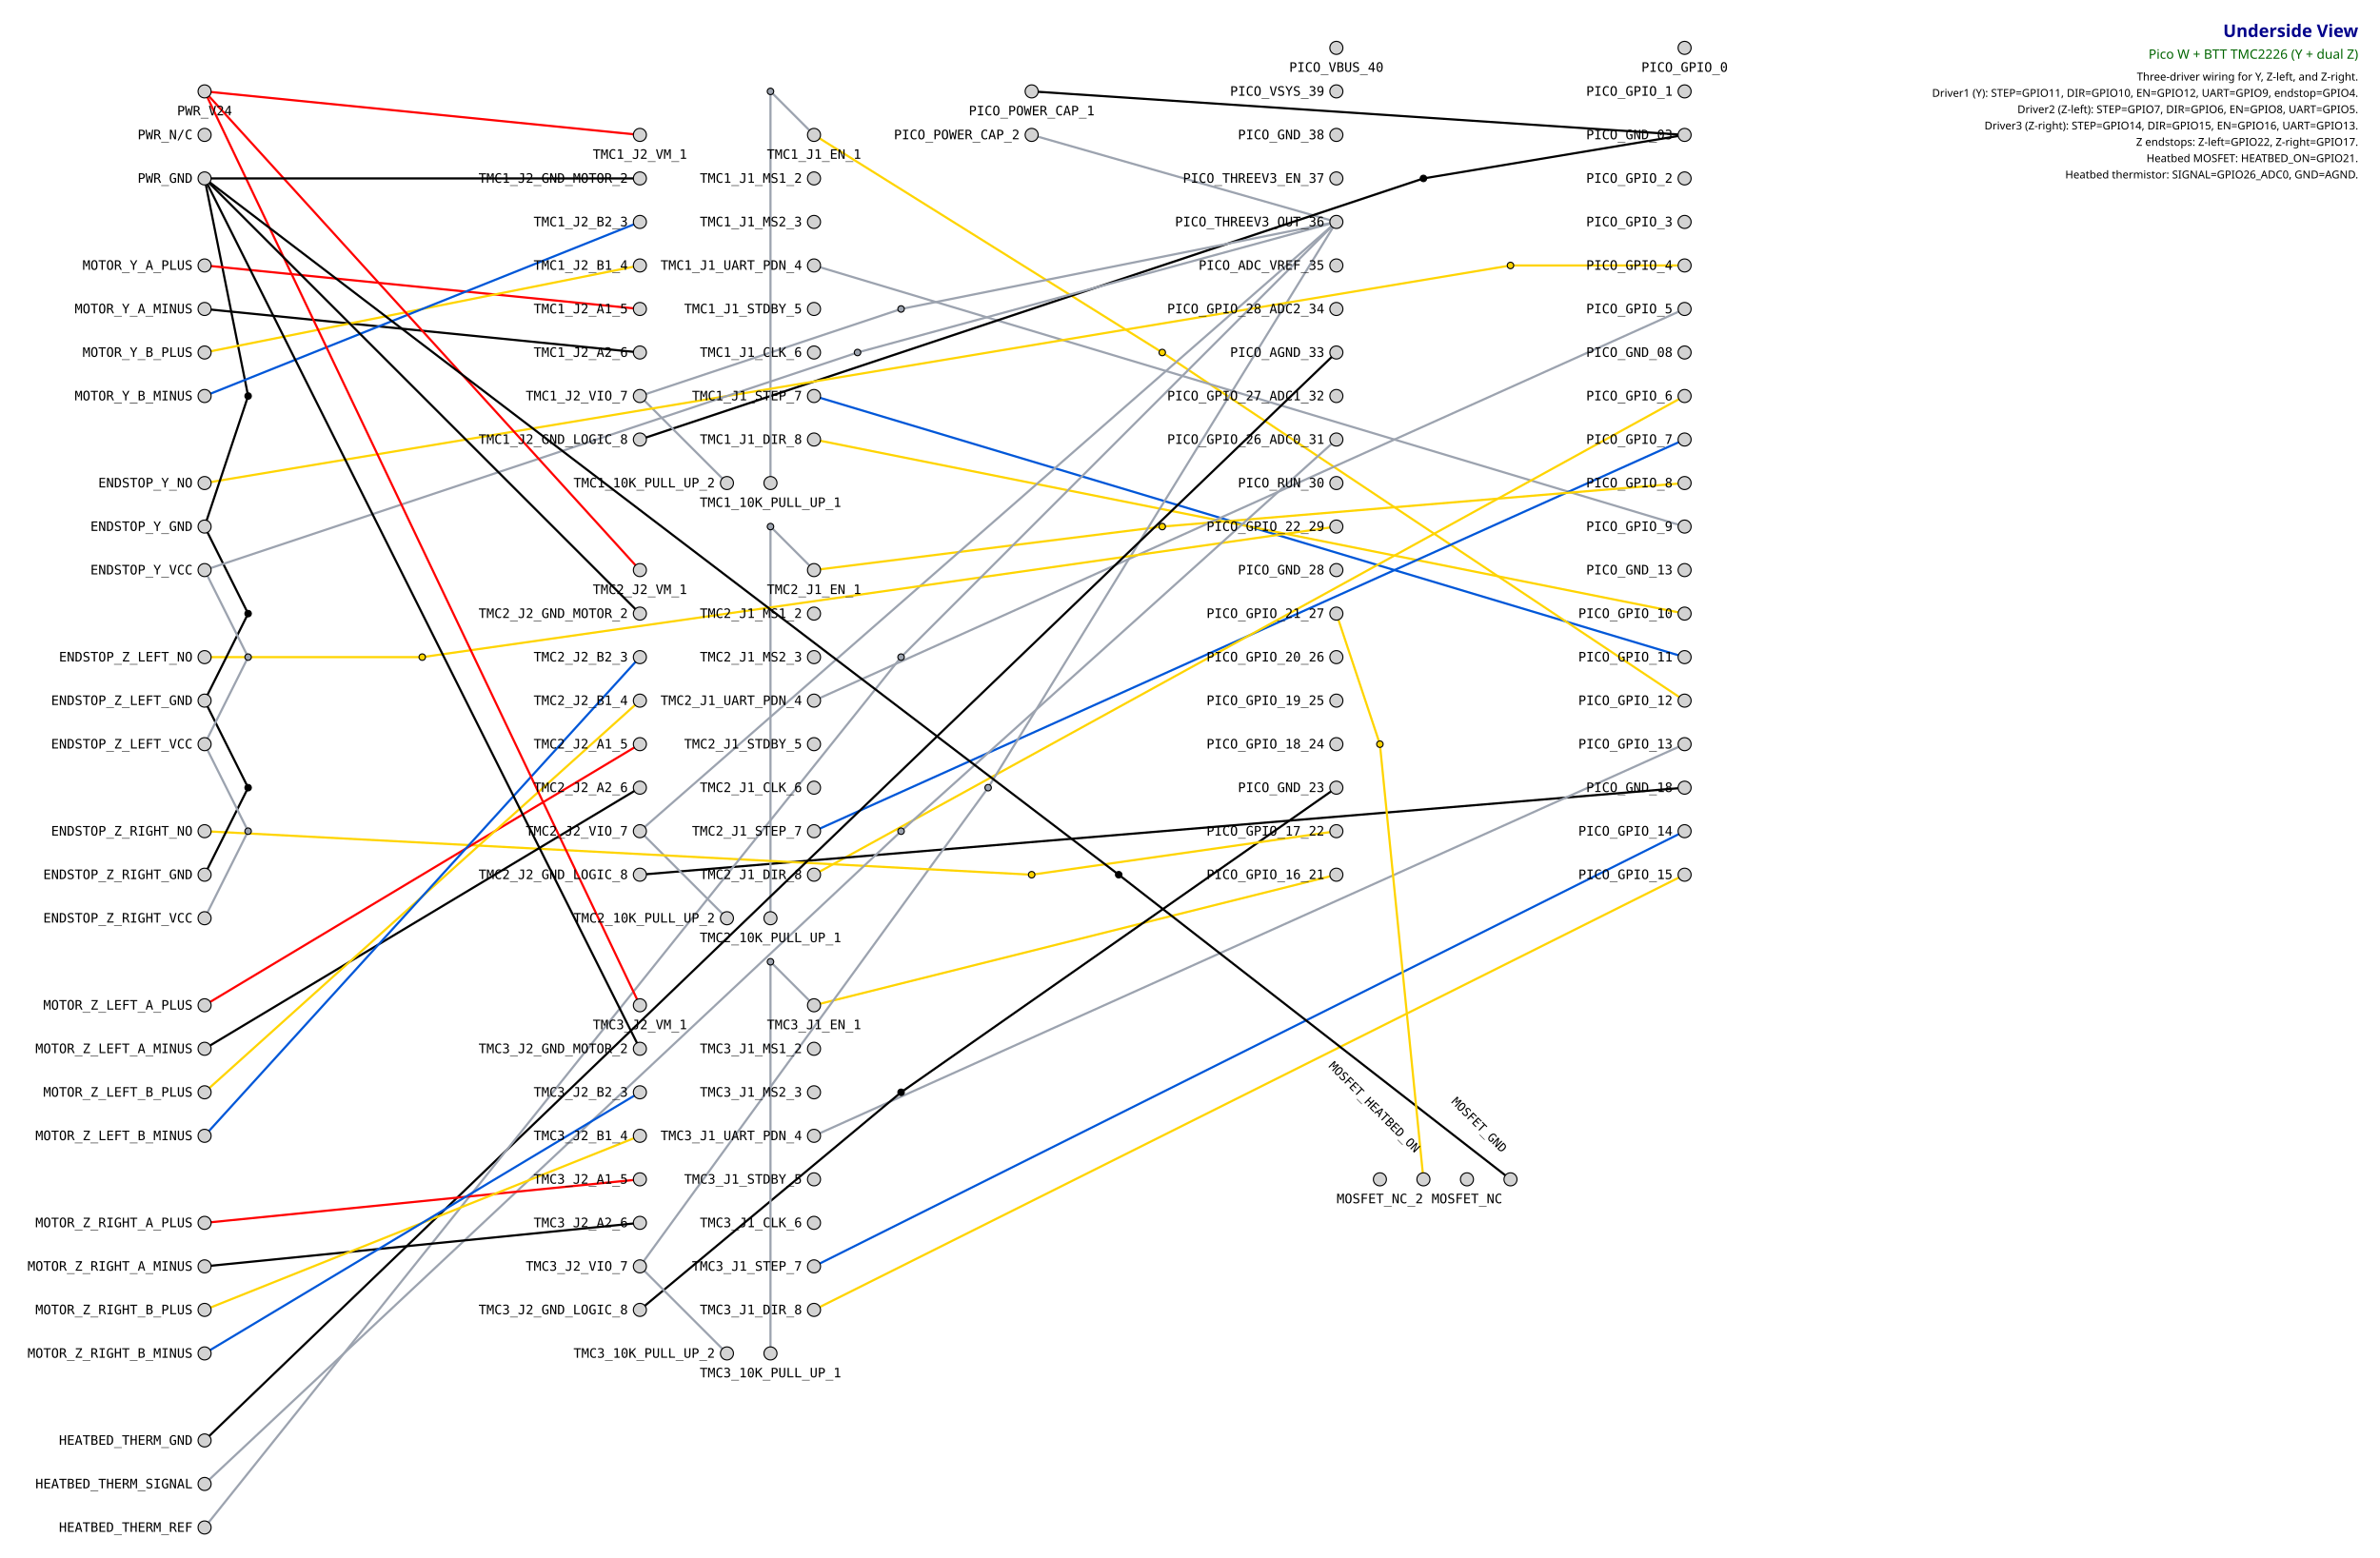
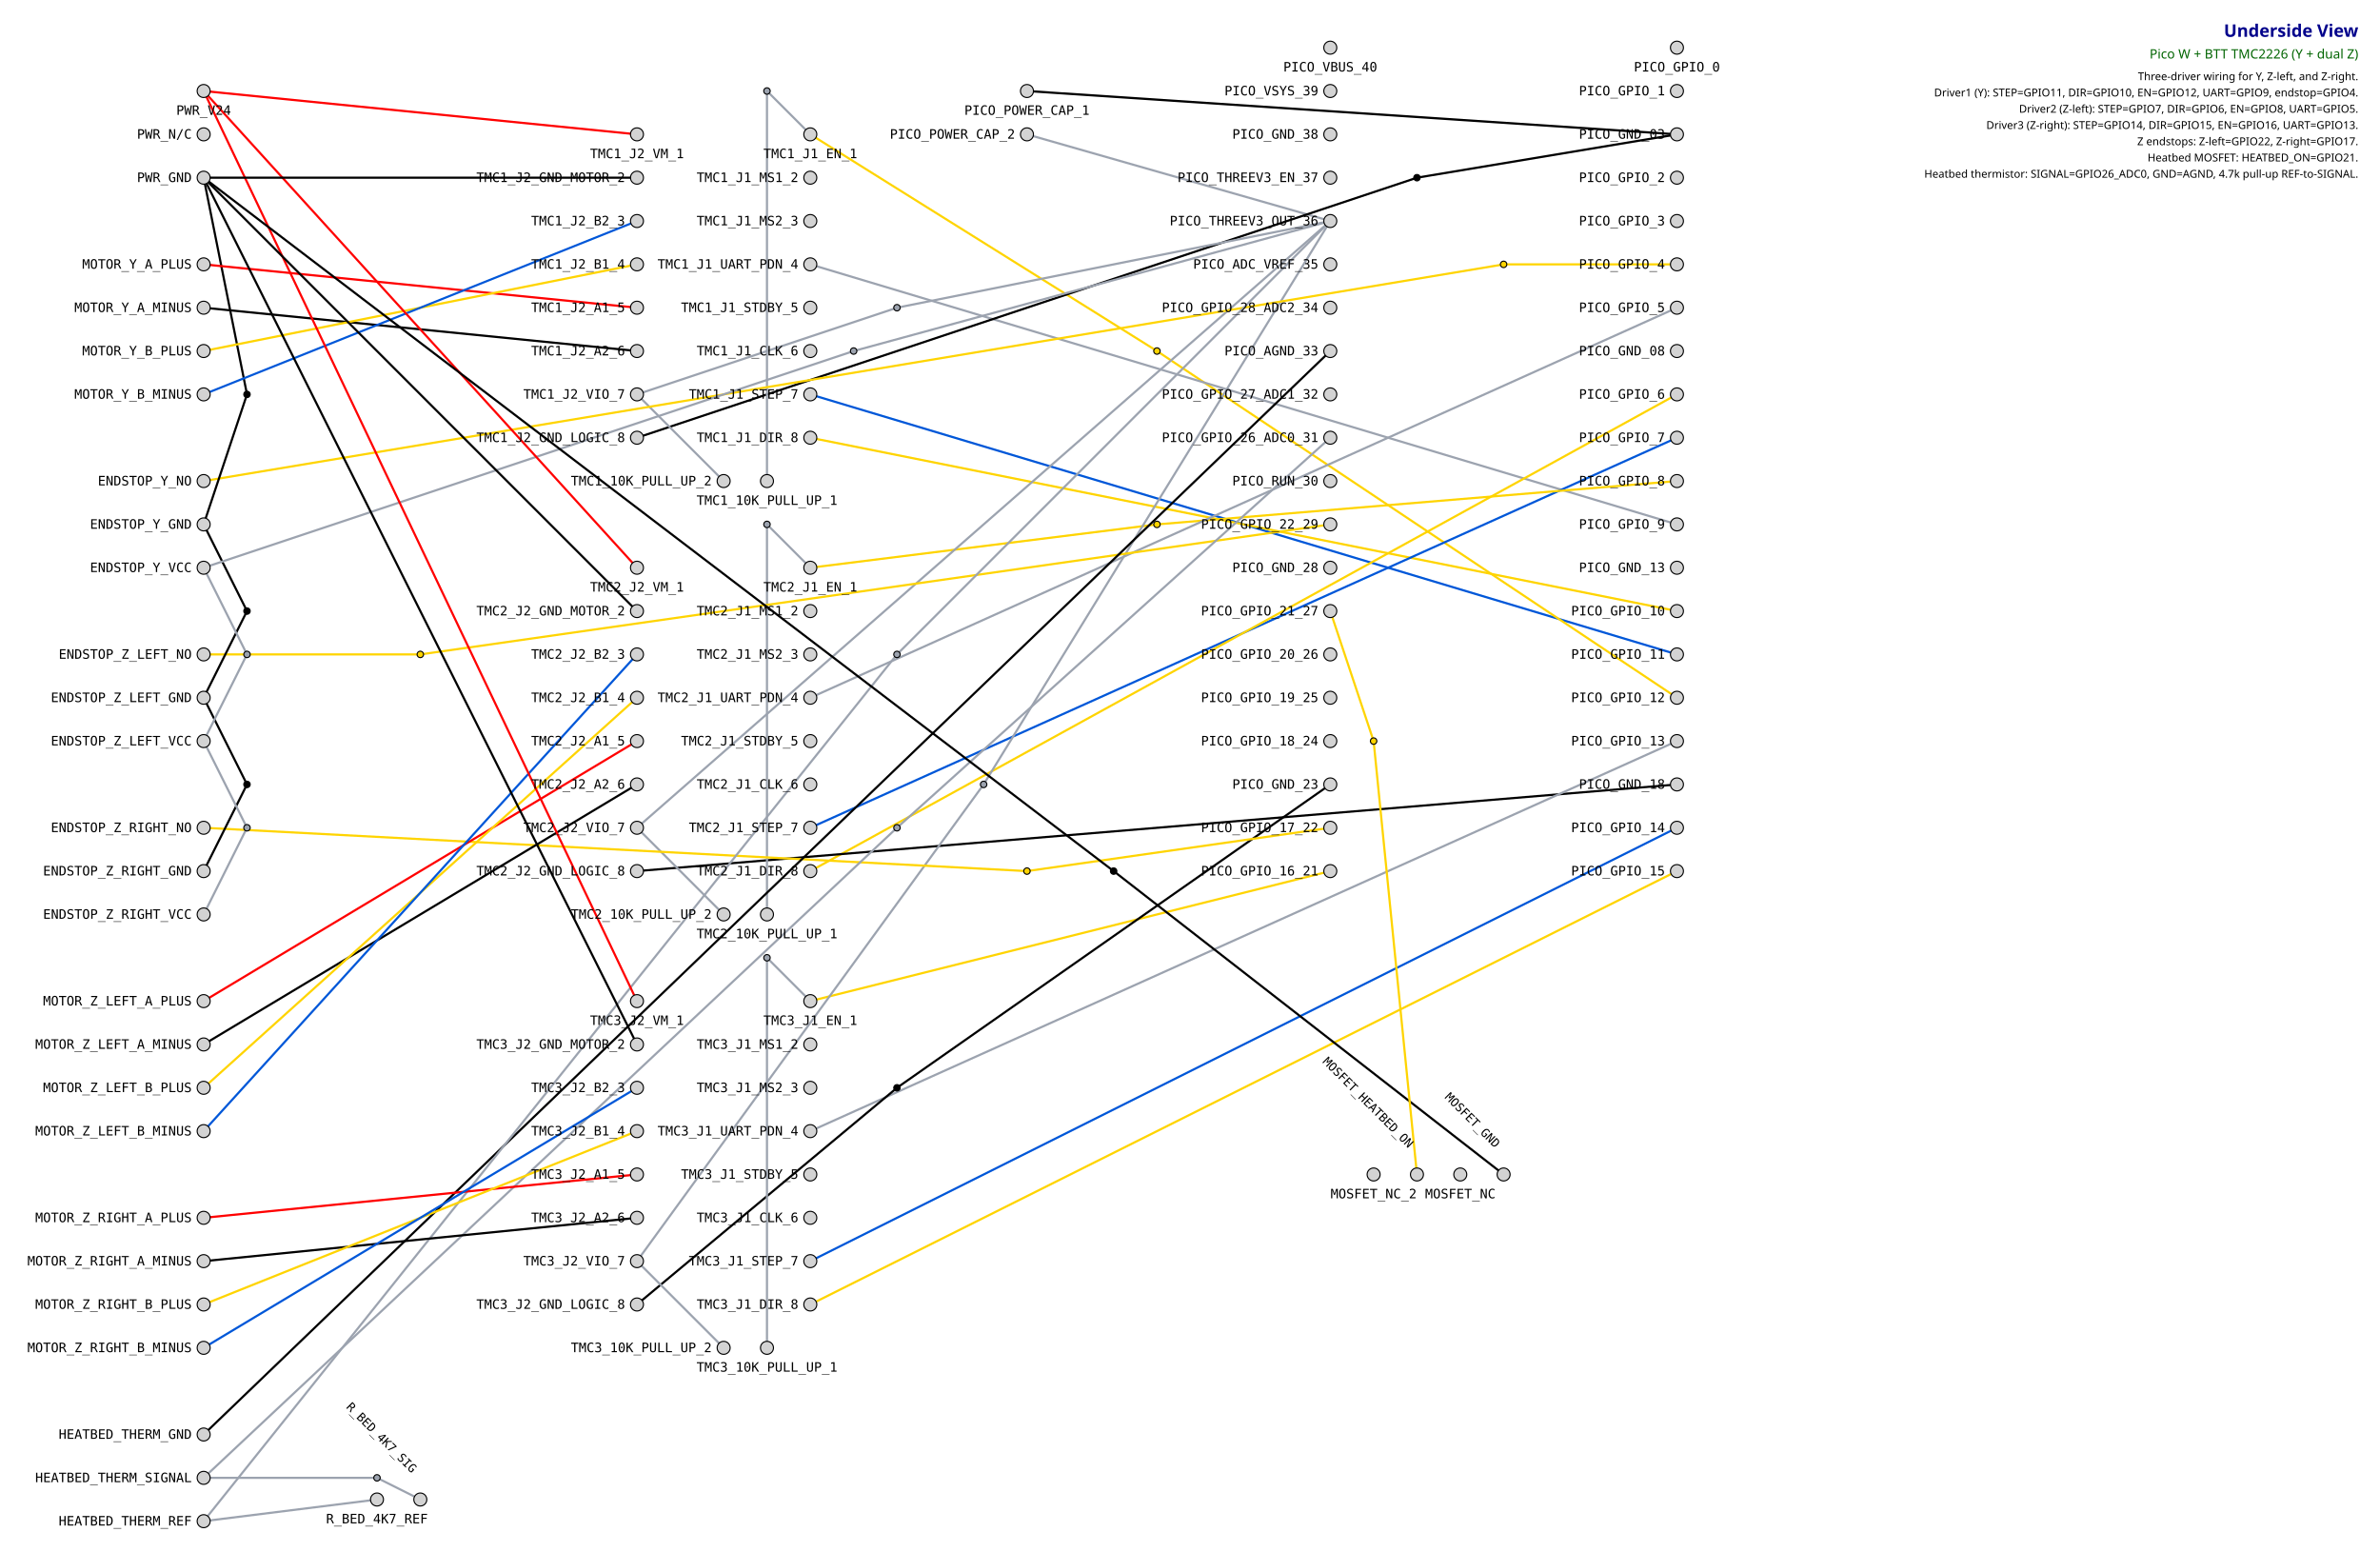
- <svg xmlns="http://www.w3.org/2000/svg" viewBox="-128 -4 2187 1432" width="100%" height="100%">
+ <svg xmlns="http://www.w3.org/2000/svg" viewBox="-128 -4 2197 1432" width="100%" height="100%">
  <line x1="1420" y1="120" x2="820" y2="80" stroke="#000000" stroke-width="2" />
  <line x1="820" y1="120" x2="1100" y2="200" stroke="#9ca3af" stroke-width="2" />
  <line x1="1420" y1="600" x2="620" y2="360" stroke="#0057d8" stroke-width="2" />
  <line x1="1420" y1="560" x2="620" y2="400" stroke="#ffd400" stroke-width="2" />
  <line x1="1420" y1="640" x2="940" y2="320" stroke="#ffd400" stroke-width="2" />
  <line x1="940" y1="320" x2="620" y2="120" stroke="#ffd400" stroke-width="2" />
  <circle cx="940" cy="320" r="3" fill="#ffd400" stroke="black" stroke-width="1" />
  <line x1="1420" y1="480" x2="620" y2="240" stroke="#9ca3af" stroke-width="2" />
  <line x1="1420" y1="120" x2="1180" y2="160" stroke="#000000" stroke-width="2" />
  <line x1="1180" y1="160" x2="460" y2="400" stroke="#000000" stroke-width="2" />
  <circle cx="1180" cy="160" r="3" fill="#000000" stroke="black" stroke-width="1" />
  <line x1="1100" y1="200" x2="700" y2="280" stroke="#9ca3af" stroke-width="2" />
  <line x1="700" y1="280" x2="460" y2="360" stroke="#9ca3af" stroke-width="2" />
  <circle cx="700" cy="280" r="3" fill="#9ca3af" stroke="black" stroke-width="1" />
  <line x1="460" y1="360" x2="540" y2="440" stroke="#9ca3af" stroke-width="2" />
  <line x1="580" y1="440" x2="580" y2="80" stroke="#9ca3af" stroke-width="2" />
  <line x1="580" y1="80" x2="620" y2="120" stroke="#9ca3af" stroke-width="2" />
  <circle cx="580" cy="80" r="3" fill="#9ca3af" stroke="black" stroke-width="1" />
  <line x1="1420" y1="400" x2="620" y2="760" stroke="#0057d8" stroke-width="2" />
  <line x1="1420" y1="360" x2="620" y2="800" stroke="#ffd400" stroke-width="2" />
  <line x1="1420" y1="440" x2="940" y2="480" stroke="#ffd400" stroke-width="2" />
  <line x1="940" y1="480" x2="620" y2="520" stroke="#ffd400" stroke-width="2" />
  <circle cx="940" cy="480" r="3" fill="#ffd400" stroke="black" stroke-width="1" />
  <line x1="1420" y1="280" x2="620" y2="640" stroke="#9ca3af" stroke-width="2" />
  <line x1="1420" y1="720" x2="460" y2="800" stroke="#000000" stroke-width="2" />
  <line x1="1100" y1="200" x2="460" y2="760" stroke="#9ca3af" stroke-width="2" />
  <line x1="460" y1="760" x2="540" y2="840" stroke="#9ca3af" stroke-width="2" />
  <line x1="580" y1="840" x2="580" y2="480" stroke="#9ca3af" stroke-width="2" />
  <line x1="580" y1="480" x2="620" y2="520" stroke="#9ca3af" stroke-width="2" />
  <circle cx="580" cy="480" r="3" fill="#9ca3af" stroke="black" stroke-width="1" />
  <line x1="1420" y1="760" x2="620" y2="1160" stroke="#0057d8" stroke-width="2" />
  <line x1="1420" y1="800" x2="620" y2="1200" stroke="#ffd400" stroke-width="2" />
  <line x1="1100" y1="800" x2="620" y2="920" stroke="#ffd400" stroke-width="2" />
  <line x1="1420" y1="680" x2="620" y2="1040" stroke="#9ca3af" stroke-width="2" />
  <line x1="1100" y1="720" x2="700" y2="1000" stroke="#000000" stroke-width="2" />
  <line x1="700" y1="1000" x2="460" y2="1200" stroke="#000000" stroke-width="2" />
  <circle cx="700" cy="1000" r="3" fill="#000000" stroke="black" stroke-width="1" />
  <line x1="1100" y1="200" x2="780" y2="720" stroke="#9ca3af" stroke-width="2" />
  <line x1="780" y1="720" x2="460" y2="1160" stroke="#9ca3af" stroke-width="2" />
  <circle cx="780" cy="720" r="3" fill="#9ca3af" stroke="black" stroke-width="1" />
  <line x1="460" y1="1160" x2="540" y2="1240" stroke="#9ca3af" stroke-width="2" />
  <line x1="580" y1="1240" x2="580" y2="880" stroke="#9ca3af" stroke-width="2" />
  <line x1="580" y1="880" x2="620" y2="920" stroke="#9ca3af" stroke-width="2" />
  <circle cx="580" cy="880" r="3" fill="#9ca3af" stroke="black" stroke-width="1" />
  <line x1="1420" y1="240" x2="1260" y2="240" stroke="#ffd400" stroke-width="2" />
  <line x1="1260" y1="240" x2="60" y2="440" stroke="#ffd400" stroke-width="2" />
  <circle cx="1260" cy="240" r="3" fill="#ffd400" stroke="black" stroke-width="1" />
  <line x1="1100" y1="480" x2="260" y2="600" stroke="#ffd400" stroke-width="2" />
  <line x1="260" y1="600" x2="60" y2="600" stroke="#ffd400" stroke-width="2" />
  <circle cx="260" cy="600" r="3" fill="#ffd400" stroke="black" stroke-width="1" />
  <line x1="1100" y1="760" x2="820" y2="800" stroke="#ffd400" stroke-width="2" />
  <line x1="820" y1="800" x2="60" y2="760" stroke="#ffd400" stroke-width="2" />
  <circle cx="820" cy="800" r="3" fill="#ffd400" stroke="black" stroke-width="1" />
  <line x1="60" y1="160" x2="100" y2="360" stroke="#000000" stroke-width="2" />
  <line x1="100" y1="360" x2="60" y2="480" stroke="#000000" stroke-width="2" />
  <circle cx="100" cy="360" r="3" fill="#000000" stroke="black" stroke-width="1" />
  <line x1="60" y1="480" x2="100" y2="560" stroke="#000000" stroke-width="2" />
  <line x1="100" y1="560" x2="60" y2="640" stroke="#000000" stroke-width="2" />
  <circle cx="100" cy="560" r="3" fill="#000000" stroke="black" stroke-width="1" />
  <line x1="60" y1="640" x2="100" y2="720" stroke="#000000" stroke-width="2" />
  <line x1="100" y1="720" x2="60" y2="800" stroke="#000000" stroke-width="2" />
  <circle cx="100" cy="720" r="3" fill="#000000" stroke="black" stroke-width="1" />
  <line x1="60" y1="520" x2="660" y2="320" stroke="#9ca3af" stroke-width="2" />
  <line x1="660" y1="320" x2="1100" y2="200" stroke="#9ca3af" stroke-width="2" />
  <circle cx="660" cy="320" r="3" fill="#9ca3af" stroke="black" stroke-width="1" />
  <line x1="60" y1="680" x2="100" y2="600" stroke="#9ca3af" stroke-width="2" />
  <line x1="100" y1="600" x2="60" y2="520" stroke="#9ca3af" stroke-width="2" />
  <circle cx="100" cy="600" r="3" fill="#9ca3af" stroke="black" stroke-width="1" />
  <line x1="60" y1="840" x2="100" y2="760" stroke="#9ca3af" stroke-width="2" />
  <line x1="100" y1="760" x2="60" y2="680" stroke="#9ca3af" stroke-width="2" />
  <circle cx="100" cy="760" r="3" fill="#9ca3af" stroke="black" stroke-width="1" />
  <line x1="1100" y1="320" x2="60" y2="1320" stroke="#000000" stroke-width="2" />
  <line x1="1100" y1="400" x2="700" y2="760" stroke="#9ca3af" stroke-width="2" />
  <line x1="700" y1="760" x2="60" y2="1360" stroke="#9ca3af" stroke-width="2" />
  <circle cx="700" cy="760" r="3" fill="#9ca3af" stroke="black" stroke-width="1" />
  <line x1="1100" y1="200" x2="700" y2="600" stroke="#9ca3af" stroke-width="2" />
  <line x1="700" y1="600" x2="60" y2="1400" stroke="#9ca3af" stroke-width="2" />
  <circle cx="700" cy="600" r="3" fill="#9ca3af" stroke="black" stroke-width="1" />
+   <line x1="60" y1="1400" x2="220" y2="1380" stroke="#9ca3af" stroke-width="2" />
+   <line x1="260" y1="1380" x2="220" y2="1360" stroke="#9ca3af" stroke-width="2" />
+   <line x1="220" y1="1360" x2="60" y2="1360" stroke="#9ca3af" stroke-width="2" />
+   <circle cx="220" cy="1360" r="3" fill="#9ca3af" stroke="black" stroke-width="1" />
  <line x1="60" y1="240" x2="460" y2="280" stroke="#ff0000" stroke-width="2" />
  <line x1="60" y1="280" x2="460" y2="320" stroke="#000000" stroke-width="2" />
  <line x1="60" y1="320" x2="460" y2="240" stroke="#ffd400" stroke-width="2" />
  <line x1="60" y1="360" x2="460" y2="200" stroke="#0057d8" stroke-width="2" />
  <line x1="60" y1="920" x2="460" y2="680" stroke="#ff0000" stroke-width="2" />
  <line x1="60" y1="960" x2="460" y2="720" stroke="#000000" stroke-width="2" />
  <line x1="60" y1="1000" x2="460" y2="640" stroke="#ffd400" stroke-width="2" />
  <line x1="60" y1="1040" x2="460" y2="600" stroke="#0057d8" stroke-width="2" />
  <line x1="60" y1="1120" x2="460" y2="1080" stroke="#ff0000" stroke-width="2" />
  <line x1="60" y1="1160" x2="460" y2="1120" stroke="#000000" stroke-width="2" />
  <line x1="60" y1="1200" x2="460" y2="1040" stroke="#ffd400" stroke-width="2" />
  <line x1="60" y1="1240" x2="460" y2="1000" stroke="#0057d8" stroke-width="2" />
  <line x1="60" y1="80" x2="460" y2="120" stroke="#ff0000" stroke-width="2" />
  <line x1="60" y1="80" x2="460" y2="520" stroke="#ff0000" stroke-width="2" />
  <line x1="60" y1="80" x2="460" y2="920" stroke="#ff0000" stroke-width="2" />
  <line x1="60" y1="160" x2="460" y2="160" stroke="#000000" stroke-width="2" />
  <line x1="60" y1="160" x2="460" y2="560" stroke="#000000" stroke-width="2" />
  <line x1="60" y1="160" x2="460" y2="960" stroke="#000000" stroke-width="2" />
  <line x1="60" y1="160" x2="900" y2="800" stroke="#000000" stroke-width="2" />
  <line x1="900" y1="800" x2="1260" y2="1080" stroke="#000000" stroke-width="2" />
  <circle cx="900" cy="800" r="3" fill="#000000" stroke="black" stroke-width="1" />
  <line x1="1100" y1="560" x2="1140" y2="680" stroke="#ffd400" stroke-width="2" />
  <line x1="1140" y1="680" x2="1180" y2="1080" stroke="#ffd400" stroke-width="2" />
  <circle cx="1140" cy="680" r="3" fill="#ffd400" stroke="black" stroke-width="1" />
  <circle cx="1420" cy="40" r="6" fill="lightgray" stroke="black" />
  <text x="1420" y="62" font-size="12px" font-family="monospace" text-anchor="middle">PICO_GPIO_0</text>
  <circle cx="1420" cy="80" r="6" fill="lightgray" stroke="black" />
  <text x="1409" y="84" font-size="12px" font-family="monospace" text-anchor="end">PICO_GPIO_1</text>
  <circle cx="1420" cy="120" r="6" fill="lightgray" stroke="black" />
  <text x="1409" y="124" font-size="12px" font-family="monospace" text-anchor="end">PICO_GND_03</text>
  <circle cx="1420" cy="160" r="6" fill="lightgray" stroke="black" />
  <text x="1409" y="164" font-size="12px" font-family="monospace" text-anchor="end">PICO_GPIO_2</text>
  <circle cx="1420" cy="200" r="6" fill="lightgray" stroke="black" />
  <text x="1409" y="204" font-size="12px" font-family="monospace" text-anchor="end">PICO_GPIO_3</text>
  <circle cx="1420" cy="240" r="6" fill="lightgray" stroke="black" />
  <text x="1409" y="244" font-size="12px" font-family="monospace" text-anchor="end">PICO_GPIO_4</text>
  <circle cx="1420" cy="280" r="6" fill="lightgray" stroke="black" />
  <text x="1409" y="284" font-size="12px" font-family="monospace" text-anchor="end">PICO_GPIO_5</text>
  <circle cx="1420" cy="320" r="6" fill="lightgray" stroke="black" />
  <text x="1409" y="324" font-size="12px" font-family="monospace" text-anchor="end">PICO_GND_08</text>
  <circle cx="1420" cy="360" r="6" fill="lightgray" stroke="black" />
  <text x="1409" y="364" font-size="12px" font-family="monospace" text-anchor="end">PICO_GPIO_6</text>
  <circle cx="1420" cy="400" r="6" fill="lightgray" stroke="black" />
  <text x="1409" y="404" font-size="12px" font-family="monospace" text-anchor="end">PICO_GPIO_7</text>
  <circle cx="1420" cy="440" r="6" fill="lightgray" stroke="black" />
  <text x="1409" y="444" font-size="12px" font-family="monospace" text-anchor="end">PICO_GPIO_8</text>
  <circle cx="1420" cy="480" r="6" fill="lightgray" stroke="black" />
  <text x="1409" y="484" font-size="12px" font-family="monospace" text-anchor="end">PICO_GPIO_9</text>
  <circle cx="1420" cy="520" r="6" fill="lightgray" stroke="black" />
  <text x="1409" y="524" font-size="12px" font-family="monospace" text-anchor="end">PICO_GND_13</text>
  <circle cx="1420" cy="560" r="6" fill="lightgray" stroke="black" />
  <text x="1409" y="564" font-size="12px" font-family="monospace" text-anchor="end">PICO_GPIO_10</text>
  <circle cx="1420" cy="600" r="6" fill="lightgray" stroke="black" />
  <text x="1409" y="604" font-size="12px" font-family="monospace" text-anchor="end">PICO_GPIO_11</text>
  <circle cx="1420" cy="640" r="6" fill="lightgray" stroke="black" />
  <text x="1409" y="644" font-size="12px" font-family="monospace" text-anchor="end">PICO_GPIO_12</text>
  <circle cx="1420" cy="680" r="6" fill="lightgray" stroke="black" />
  <text x="1409" y="684" font-size="12px" font-family="monospace" text-anchor="end">PICO_GPIO_13</text>
  <circle cx="1420" cy="720" r="6" fill="lightgray" stroke="black" />
  <text x="1409" y="724" font-size="12px" font-family="monospace" text-anchor="end">PICO_GND_18</text>
  <circle cx="1420" cy="760" r="6" fill="lightgray" stroke="black" />
  <text x="1409" y="764" font-size="12px" font-family="monospace" text-anchor="end">PICO_GPIO_14</text>
  <circle cx="1420" cy="800" r="6" fill="lightgray" stroke="black" />
  <text x="1409" y="804" font-size="12px" font-family="monospace" text-anchor="end">PICO_GPIO_15</text>
  <circle cx="1100" cy="40" r="6" fill="lightgray" stroke="black" />
  <text x="1100" y="62" font-size="12px" font-family="monospace" text-anchor="middle">PICO_VBUS_40</text>
  <circle cx="1100" cy="80" r="6" fill="lightgray" stroke="black" />
  <text x="1089" y="84" font-size="12px" font-family="monospace" text-anchor="end">PICO_VSYS_39</text>
  <circle cx="1100" cy="120" r="6" fill="lightgray" stroke="black" />
  <text x="1089" y="124" font-size="12px" font-family="monospace" text-anchor="end">PICO_GND_38</text>
  <circle cx="1100" cy="160" r="6" fill="lightgray" stroke="black" />
  <text x="1089" y="164" font-size="12px" font-family="monospace" text-anchor="end">PICO_THREEV3_EN_37</text>
  <circle cx="1100" cy="200" r="6" fill="lightgray" stroke="black" />
  <text x="1089" y="204" font-size="12px" font-family="monospace" text-anchor="end">PICO_THREEV3_OUT_36</text>
  <circle cx="1100" cy="240" r="6" fill="lightgray" stroke="black" />
  <text x="1089" y="244" font-size="12px" font-family="monospace" text-anchor="end">PICO_ADC_VREF_35</text>
  <circle cx="1100" cy="280" r="6" fill="lightgray" stroke="black" />
  <text x="1089" y="284" font-size="12px" font-family="monospace" text-anchor="end">PICO_GPIO_28_ADC2_34</text>
  <circle cx="1100" cy="320" r="6" fill="lightgray" stroke="black" />
  <text x="1089" y="324" font-size="12px" font-family="monospace" text-anchor="end">PICO_AGND_33</text>
  <circle cx="1100" cy="360" r="6" fill="lightgray" stroke="black" />
  <text x="1089" y="364" font-size="12px" font-family="monospace" text-anchor="end">PICO_GPIO_27_ADC1_32</text>
  <circle cx="1100" cy="400" r="6" fill="lightgray" stroke="black" />
  <text x="1089" y="404" font-size="12px" font-family="monospace" text-anchor="end">PICO_GPIO_26_ADC0_31</text>
  <circle cx="1100" cy="440" r="6" fill="lightgray" stroke="black" />
  <text x="1089" y="444" font-size="12px" font-family="monospace" text-anchor="end">PICO_RUN_30</text>
  <circle cx="1100" cy="480" r="6" fill="lightgray" stroke="black" />
  <text x="1089" y="484" font-size="12px" font-family="monospace" text-anchor="end">PICO_GPIO_22_29</text>
  <circle cx="1100" cy="520" r="6" fill="lightgray" stroke="black" />
  <text x="1089" y="524" font-size="12px" font-family="monospace" text-anchor="end">PICO_GND_28</text>
  <circle cx="1100" cy="560" r="6" fill="lightgray" stroke="black" />
  <text x="1089" y="564" font-size="12px" font-family="monospace" text-anchor="end">PICO_GPIO_21_27</text>
  <circle cx="1100" cy="600" r="6" fill="lightgray" stroke="black" />
  <text x="1089" y="604" font-size="12px" font-family="monospace" text-anchor="end">PICO_GPIO_20_26</text>
  <circle cx="1100" cy="640" r="6" fill="lightgray" stroke="black" />
  <text x="1089" y="644" font-size="12px" font-family="monospace" text-anchor="end">PICO_GPIO_19_25</text>
  <circle cx="1100" cy="680" r="6" fill="lightgray" stroke="black" />
  <text x="1089" y="684" font-size="12px" font-family="monospace" text-anchor="end">PICO_GPIO_18_24</text>
  <circle cx="1100" cy="720" r="6" fill="lightgray" stroke="black" />
  <text x="1089" y="724" font-size="12px" font-family="monospace" text-anchor="end">PICO_GND_23</text>
  <circle cx="1100" cy="760" r="6" fill="lightgray" stroke="black" />
  <text x="1089" y="764" font-size="12px" font-family="monospace" text-anchor="end">PICO_GPIO_17_22</text>
  <circle cx="1100" cy="800" r="6" fill="lightgray" stroke="black" />
  <text x="1089" y="804" font-size="12px" font-family="monospace" text-anchor="end">PICO_GPIO_16_21</text>
  <circle cx="620" cy="120" r="6" fill="lightgray" stroke="black" />
  <text x="620" y="142" font-size="12px" font-family="monospace" text-anchor="middle">TMC1_J1_EN_1</text>
  <circle cx="620" cy="160" r="6" fill="lightgray" stroke="black" />
  <text x="609" y="164" font-size="12px" font-family="monospace" text-anchor="end">TMC1_J1_MS1_2</text>
  <circle cx="620" cy="200" r="6" fill="lightgray" stroke="black" />
  <text x="609" y="204" font-size="12px" font-family="monospace" text-anchor="end">TMC1_J1_MS2_3</text>
  <circle cx="620" cy="240" r="6" fill="lightgray" stroke="black" />
  <text x="609" y="244" font-size="12px" font-family="monospace" text-anchor="end">TMC1_J1_UART_PDN_4</text>
  <circle cx="620" cy="280" r="6" fill="lightgray" stroke="black" />
  <text x="609" y="284" font-size="12px" font-family="monospace" text-anchor="end">TMC1_J1_STDBY_5</text>
  <circle cx="620" cy="320" r="6" fill="lightgray" stroke="black" />
  <text x="609" y="324" font-size="12px" font-family="monospace" text-anchor="end">TMC1_J1_CLK_6</text>
  <circle cx="620" cy="360" r="6" fill="lightgray" stroke="black" />
  <text x="609" y="364" font-size="12px" font-family="monospace" text-anchor="end">TMC1_J1_STEP_7</text>
  <circle cx="620" cy="400" r="6" fill="lightgray" stroke="black" />
  <text x="609" y="404" font-size="12px" font-family="monospace" text-anchor="end">TMC1_J1_DIR_8</text>
  <circle cx="460" cy="120" r="6" fill="lightgray" stroke="black" />
  <text x="460" y="142" font-size="12px" font-family="monospace" text-anchor="middle">TMC1_J2_VM_1</text>
  <circle cx="460" cy="160" r="6" fill="lightgray" stroke="black" />
  <text x="449" y="164" font-size="12px" font-family="monospace" text-anchor="end">TMC1_J2_GND_MOTOR_2</text>
  <circle cx="460" cy="200" r="6" fill="lightgray" stroke="black" />
  <text x="449" y="204" font-size="12px" font-family="monospace" text-anchor="end">TMC1_J2_B2_3</text>
  <circle cx="460" cy="240" r="6" fill="lightgray" stroke="black" />
  <text x="449" y="244" font-size="12px" font-family="monospace" text-anchor="end">TMC1_J2_B1_4</text>
  <circle cx="460" cy="280" r="6" fill="lightgray" stroke="black" />
  <text x="449" y="284" font-size="12px" font-family="monospace" text-anchor="end">TMC1_J2_A1_5</text>
  <circle cx="460" cy="320" r="6" fill="lightgray" stroke="black" />
  <text x="449" y="324" font-size="12px" font-family="monospace" text-anchor="end">TMC1_J2_A2_6</text>
  <circle cx="460" cy="360" r="6" fill="lightgray" stroke="black" />
  <text x="449" y="364" font-size="12px" font-family="monospace" text-anchor="end">TMC1_J2_VIO_7</text>
  <circle cx="460" cy="400" r="6" fill="lightgray" stroke="black" />
  <text x="449" y="404" font-size="12px" font-family="monospace" text-anchor="end">TMC1_J2_GND_LOGIC_8</text>
  <circle cx="620" cy="520" r="6" fill="lightgray" stroke="black" />
  <text x="620" y="542" font-size="12px" font-family="monospace" text-anchor="middle">TMC2_J1_EN_1</text>
  <circle cx="620" cy="560" r="6" fill="lightgray" stroke="black" />
  <text x="609" y="564" font-size="12px" font-family="monospace" text-anchor="end">TMC2_J1_MS1_2</text>
  <circle cx="620" cy="600" r="6" fill="lightgray" stroke="black" />
  <text x="609" y="604" font-size="12px" font-family="monospace" text-anchor="end">TMC2_J1_MS2_3</text>
  <circle cx="620" cy="640" r="6" fill="lightgray" stroke="black" />
  <text x="609" y="644" font-size="12px" font-family="monospace" text-anchor="end">TMC2_J1_UART_PDN_4</text>
  <circle cx="620" cy="680" r="6" fill="lightgray" stroke="black" />
  <text x="609" y="684" font-size="12px" font-family="monospace" text-anchor="end">TMC2_J1_STDBY_5</text>
  <circle cx="620" cy="720" r="6" fill="lightgray" stroke="black" />
  <text x="609" y="724" font-size="12px" font-family="monospace" text-anchor="end">TMC2_J1_CLK_6</text>
  <circle cx="620" cy="760" r="6" fill="lightgray" stroke="black" />
  <text x="609" y="764" font-size="12px" font-family="monospace" text-anchor="end">TMC2_J1_STEP_7</text>
  <circle cx="620" cy="800" r="6" fill="lightgray" stroke="black" />
  <text x="609" y="804" font-size="12px" font-family="monospace" text-anchor="end">TMC2_J1_DIR_8</text>
  <circle cx="460" cy="520" r="6" fill="lightgray" stroke="black" />
  <text x="460" y="542" font-size="12px" font-family="monospace" text-anchor="middle">TMC2_J2_VM_1</text>
  <circle cx="460" cy="560" r="6" fill="lightgray" stroke="black" />
  <text x="449" y="564" font-size="12px" font-family="monospace" text-anchor="end">TMC2_J2_GND_MOTOR_2</text>
  <circle cx="460" cy="600" r="6" fill="lightgray" stroke="black" />
  <text x="449" y="604" font-size="12px" font-family="monospace" text-anchor="end">TMC2_J2_B2_3</text>
  <circle cx="460" cy="640" r="6" fill="lightgray" stroke="black" />
  <text x="449" y="644" font-size="12px" font-family="monospace" text-anchor="end">TMC2_J2_B1_4</text>
  <circle cx="460" cy="680" r="6" fill="lightgray" stroke="black" />
  <text x="449" y="684" font-size="12px" font-family="monospace" text-anchor="end">TMC2_J2_A1_5</text>
  <circle cx="460" cy="720" r="6" fill="lightgray" stroke="black" />
  <text x="449" y="724" font-size="12px" font-family="monospace" text-anchor="end">TMC2_J2_A2_6</text>
  <circle cx="460" cy="760" r="6" fill="lightgray" stroke="black" />
  <text x="449" y="764" font-size="12px" font-family="monospace" text-anchor="end">TMC2_J2_VIO_7</text>
  <circle cx="460" cy="800" r="6" fill="lightgray" stroke="black" />
  <text x="449" y="804" font-size="12px" font-family="monospace" text-anchor="end">TMC2_J2_GND_LOGIC_8</text>
  <circle cx="620" cy="920" r="6" fill="lightgray" stroke="black" />
  <text x="620" y="942" font-size="12px" font-family="monospace" text-anchor="middle">TMC3_J1_EN_1</text>
  <circle cx="620" cy="960" r="6" fill="lightgray" stroke="black" />
  <text x="609" y="964" font-size="12px" font-family="monospace" text-anchor="end">TMC3_J1_MS1_2</text>
  <circle cx="620" cy="1000" r="6" fill="lightgray" stroke="black" />
  <text x="609" y="1004" font-size="12px" font-family="monospace" text-anchor="end">TMC3_J1_MS2_3</text>
  <circle cx="620" cy="1040" r="6" fill="lightgray" stroke="black" />
  <text x="609" y="1044" font-size="12px" font-family="monospace" text-anchor="end">TMC3_J1_UART_PDN_4</text>
  <circle cx="620" cy="1080" r="6" fill="lightgray" stroke="black" />
  <text x="609" y="1084" font-size="12px" font-family="monospace" text-anchor="end">TMC3_J1_STDBY_5</text>
  <circle cx="620" cy="1120" r="6" fill="lightgray" stroke="black" />
  <text x="609" y="1124" font-size="12px" font-family="monospace" text-anchor="end">TMC3_J1_CLK_6</text>
  <circle cx="620" cy="1160" r="6" fill="lightgray" stroke="black" />
  <text x="609" y="1164" font-size="12px" font-family="monospace" text-anchor="end">TMC3_J1_STEP_7</text>
  <circle cx="620" cy="1200" r="6" fill="lightgray" stroke="black" />
  <text x="609" y="1204" font-size="12px" font-family="monospace" text-anchor="end">TMC3_J1_DIR_8</text>
  <circle cx="460" cy="920" r="6" fill="lightgray" stroke="black" />
  <text x="460" y="942" font-size="12px" font-family="monospace" text-anchor="middle">TMC3_J2_VM_1</text>
  <circle cx="460" cy="960" r="6" fill="lightgray" stroke="black" />
  <text x="449" y="964" font-size="12px" font-family="monospace" text-anchor="end">TMC3_J2_GND_MOTOR_2</text>
  <circle cx="460" cy="1000" r="6" fill="lightgray" stroke="black" />
  <text x="449" y="1004" font-size="12px" font-family="monospace" text-anchor="end">TMC3_J2_B2_3</text>
  <circle cx="460" cy="1040" r="6" fill="lightgray" stroke="black" />
  <text x="449" y="1044" font-size="12px" font-family="monospace" text-anchor="end">TMC3_J2_B1_4</text>
  <circle cx="460" cy="1080" r="6" fill="lightgray" stroke="black" />
  <text x="449" y="1084" font-size="12px" font-family="monospace" text-anchor="end">TMC3_J2_A1_5</text>
  <circle cx="460" cy="1120" r="6" fill="lightgray" stroke="black" />
  <text x="449" y="1124" font-size="12px" font-family="monospace" text-anchor="end">TMC3_J2_A2_6</text>
  <circle cx="460" cy="1160" r="6" fill="lightgray" stroke="black" />
  <text x="449" y="1164" font-size="12px" font-family="monospace" text-anchor="end">TMC3_J2_VIO_7</text>
  <circle cx="460" cy="1200" r="6" fill="lightgray" stroke="black" />
  <text x="449" y="1204" font-size="12px" font-family="monospace" text-anchor="end">TMC3_J2_GND_LOGIC_8</text>
  <circle cx="580" cy="440" r="6" fill="lightgray" stroke="black" />
  <text x="580" y="462" font-size="12px" font-family="monospace" text-anchor="middle">TMC1_10K_PULL_UP_1</text>
  <circle cx="540" cy="440" r="6" fill="lightgray" stroke="black" />
  <text x="529" y="444" font-size="12px" font-family="monospace" text-anchor="end">TMC1_10K_PULL_UP_2</text>
  <circle cx="580" cy="840" r="6" fill="lightgray" stroke="black" />
  <text x="580" y="862" font-size="12px" font-family="monospace" text-anchor="middle">TMC2_10K_PULL_UP_1</text>
  <circle cx="540" cy="840" r="6" fill="lightgray" stroke="black" />
  <text x="529" y="844" font-size="12px" font-family="monospace" text-anchor="end">TMC2_10K_PULL_UP_2</text>
  <circle cx="580" cy="1240" r="6" fill="lightgray" stroke="black" />
  <text x="580" y="1262" font-size="12px" font-family="monospace" text-anchor="middle">TMC3_10K_PULL_UP_1</text>
  <circle cx="540" cy="1240" r="6" fill="lightgray" stroke="black" />
  <text x="529" y="1244" font-size="12px" font-family="monospace" text-anchor="end">TMC3_10K_PULL_UP_2</text>
  <circle cx="820" cy="80" r="6" fill="lightgray" stroke="black" />
  <text x="820" y="102" font-size="12px" font-family="monospace" text-anchor="middle">PICO_POWER_CAP_1</text>
  <circle cx="820" cy="120" r="6" fill="lightgray" stroke="black" />
  <text x="809" y="124" font-size="12px" font-family="monospace" text-anchor="end">PICO_POWER_CAP_2</text>
  <circle cx="60" cy="1320" r="6" fill="lightgray" stroke="black" />
  <text x="49" y="1324" font-size="12px" font-family="monospace" text-anchor="end">HEATBED_THERM_GND</text>
  <circle cx="60" cy="1360" r="6" fill="lightgray" stroke="black" />
  <text x="49" y="1364" font-size="12px" font-family="monospace" text-anchor="end">HEATBED_THERM_SIGNAL</text>
  <circle cx="60" cy="1400" r="6" fill="lightgray" stroke="black" />
  <text x="49" y="1404" font-size="12px" font-family="monospace" text-anchor="end">HEATBED_THERM_REF</text>
+   <circle cx="260" cy="1380" r="6" fill="lightgray" stroke="black" />
+   <text x="252" y="1356" font-size="11px" font-family="monospace" text-anchor="end" transform="rotate(45,252,1356)">R_BED_4K7_SIG</text>
+   <circle cx="220" cy="1380" r="6" fill="lightgray" stroke="black" />
+   <text x="220" y="1402" font-size="12px" font-family="monospace" text-anchor="middle">R_BED_4K7_REF</text>
  <circle cx="60" cy="440" r="6" fill="lightgray" stroke="black" />
  <text x="49" y="444" font-size="12px" font-family="monospace" text-anchor="end">ENDSTOP_Y_NO</text>
  <circle cx="60" cy="480" r="6" fill="lightgray" stroke="black" />
  <text x="49" y="484" font-size="12px" font-family="monospace" text-anchor="end">ENDSTOP_Y_GND</text>
  <circle cx="60" cy="520" r="6" fill="lightgray" stroke="black" />
  <text x="49" y="524" font-size="12px" font-family="monospace" text-anchor="end">ENDSTOP_Y_VCC</text>
  <circle cx="60" cy="240" r="6" fill="lightgray" stroke="black" />
  <text x="49" y="244" font-size="12px" font-family="monospace" text-anchor="end">MOTOR_Y_A_PLUS</text>
  <circle cx="60" cy="280" r="6" fill="lightgray" stroke="black" />
  <text x="49" y="284" font-size="12px" font-family="monospace" text-anchor="end">MOTOR_Y_A_MINUS</text>
  <circle cx="60" cy="320" r="6" fill="lightgray" stroke="black" />
  <text x="49" y="324" font-size="12px" font-family="monospace" text-anchor="end">MOTOR_Y_B_PLUS</text>
  <circle cx="60" cy="360" r="6" fill="lightgray" stroke="black" />
  <text x="49" y="364" font-size="12px" font-family="monospace" text-anchor="end">MOTOR_Y_B_MINUS</text>
  <circle cx="60" cy="600" r="6" fill="lightgray" stroke="black" />
  <text x="49" y="604" font-size="12px" font-family="monospace" text-anchor="end">ENDSTOP_Z_LEFT_NO</text>
  <circle cx="60" cy="640" r="6" fill="lightgray" stroke="black" />
  <text x="49" y="644" font-size="12px" font-family="monospace" text-anchor="end">ENDSTOP_Z_LEFT_GND</text>
  <circle cx="60" cy="680" r="6" fill="lightgray" stroke="black" />
  <text x="49" y="684" font-size="12px" font-family="monospace" text-anchor="end">ENDSTOP_Z_LEFT_VCC</text>
  <circle cx="60" cy="760" r="6" fill="lightgray" stroke="black" />
  <text x="49" y="764" font-size="12px" font-family="monospace" text-anchor="end">ENDSTOP_Z_RIGHT_NO</text>
  <circle cx="60" cy="800" r="6" fill="lightgray" stroke="black" />
  <text x="49" y="804" font-size="12px" font-family="monospace" text-anchor="end">ENDSTOP_Z_RIGHT_GND</text>
  <circle cx="60" cy="840" r="6" fill="lightgray" stroke="black" />
  <text x="49" y="844" font-size="12px" font-family="monospace" text-anchor="end">ENDSTOP_Z_RIGHT_VCC</text>
  <circle cx="60" cy="920" r="6" fill="lightgray" stroke="black" />
  <text x="49" y="924" font-size="12px" font-family="monospace" text-anchor="end">MOTOR_Z_LEFT_A_PLUS</text>
  <circle cx="60" cy="960" r="6" fill="lightgray" stroke="black" />
  <text x="49" y="964" font-size="12px" font-family="monospace" text-anchor="end">MOTOR_Z_LEFT_A_MINUS</text>
  <circle cx="60" cy="1000" r="6" fill="lightgray" stroke="black" />
  <text x="49" y="1004" font-size="12px" font-family="monospace" text-anchor="end">MOTOR_Z_LEFT_B_PLUS</text>
  <circle cx="60" cy="1040" r="6" fill="lightgray" stroke="black" />
  <text x="49" y="1044" font-size="12px" font-family="monospace" text-anchor="end">MOTOR_Z_LEFT_B_MINUS</text>
  <circle cx="60" cy="1120" r="6" fill="lightgray" stroke="black" />
  <text x="49" y="1124" font-size="12px" font-family="monospace" text-anchor="end">MOTOR_Z_RIGHT_A_PLUS</text>
  <circle cx="60" cy="1160" r="6" fill="lightgray" stroke="black" />
  <text x="49" y="1164" font-size="12px" font-family="monospace" text-anchor="end">MOTOR_Z_RIGHT_A_MINUS</text>
  <circle cx="60" cy="1200" r="6" fill="lightgray" stroke="black" />
  <text x="49" y="1204" font-size="12px" font-family="monospace" text-anchor="end">MOTOR_Z_RIGHT_B_PLUS</text>
  <circle cx="60" cy="1240" r="6" fill="lightgray" stroke="black" />
  <text x="49" y="1244" font-size="12px" font-family="monospace" text-anchor="end">MOTOR_Z_RIGHT_B_MINUS</text>
  <circle cx="60" cy="80" r="6" fill="lightgray" stroke="black" />
  <text x="60" y="102" font-size="12px" font-family="monospace" text-anchor="middle">PWR_V24</text>
  <circle cx="60" cy="120" r="6" fill="lightgray" stroke="black" />
  <text x="49" y="124" font-size="12px" font-family="monospace" text-anchor="end">PWR_N/C</text>
  <circle cx="60" cy="160" r="6" fill="lightgray" stroke="black" />
  <text x="49" y="164" font-size="12px" font-family="monospace" text-anchor="end">PWR_GND</text>
  <circle cx="1260" cy="1080" r="6" fill="lightgray" stroke="black" />
  <text x="1252" y="1056" font-size="11px" font-family="monospace" text-anchor="end" transform="rotate(45,1252,1056)">MOSFET_GND</text>
  <circle cx="1220" cy="1080" r="6" fill="lightgray" stroke="black" />
  <text x="1220" y="1102" font-size="12px" font-family="monospace" text-anchor="middle">MOSFET_NC</text>
  <circle cx="1180" cy="1080" r="6" fill="lightgray" stroke="black" />
  <text x="1172" y="1056" font-size="11px" font-family="monospace" text-anchor="end" transform="rotate(45,1172,1056)">MOSFET_HEATBED_ON</text>
  <circle cx="1140" cy="1080" r="6" fill="lightgray" stroke="black" />
  <text x="1140" y="1102" font-size="12px" font-family="monospace" text-anchor="middle">MOSFET_NC_2</text>
-   <text x="2039" y="30" font-size="16px" font-family="sans-serif" font-weight="bold" text-anchor="end" fill="darkblue">Underside View</text>
-   <text x="2039" y="50" font-size="12px" font-family="sans-serif" text-anchor="end" fill="darkgreen">Pico W + BTT TMC2226 (Y + dual Z)</text>
-   <text x="2039" y="70" font-size="10px" font-family="sans-serif" text-anchor="end" fill="black">Three-driver wiring for Y, Z-left, and Z-right.</text>
-   <text x="2039" y="85" font-size="10px" font-family="sans-serif" text-anchor="end" fill="black">Driver1 (Y): STEP=GPIO11, DIR=GPIO10, EN=GPIO12, UART=GPIO9, endstop=GPIO4.</text>
-   <text x="2039" y="100" font-size="10px" font-family="sans-serif" text-anchor="end" fill="black">Driver2 (Z-left): STEP=GPIO7, DIR=GPIO6, EN=GPIO8, UART=GPIO5.</text>
-   <text x="2039" y="115" font-size="10px" font-family="sans-serif" text-anchor="end" fill="black">Driver3 (Z-right): STEP=GPIO14, DIR=GPIO15, EN=GPIO16, UART=GPIO13.</text>
-   <text x="2039" y="130" font-size="10px" font-family="sans-serif" text-anchor="end" fill="black">Z endstops: Z-left=GPIO22, Z-right=GPIO17.</text>
-   <text x="2039" y="145" font-size="10px" font-family="sans-serif" text-anchor="end" fill="black">Heatbed MOSFET: HEATBED_ON=GPIO21.</text>
-   <text x="2039" y="160" font-size="10px" font-family="sans-serif" text-anchor="end" fill="black">Heatbed thermistor: SIGNAL=GPIO26_ADC0, GND=AGND.</text>
+   <text x="2049" y="30" font-size="16px" font-family="sans-serif" font-weight="bold" text-anchor="end" fill="darkblue">Underside View</text>
+   <text x="2049" y="50" font-size="12px" font-family="sans-serif" text-anchor="end" fill="darkgreen">Pico W + BTT TMC2226 (Y + dual Z)</text>
+   <text x="2049" y="70" font-size="10px" font-family="sans-serif" text-anchor="end" fill="black">Three-driver wiring for Y, Z-left, and Z-right.</text>
+   <text x="2049" y="85" font-size="10px" font-family="sans-serif" text-anchor="end" fill="black">Driver1 (Y): STEP=GPIO11, DIR=GPIO10, EN=GPIO12, UART=GPIO9, endstop=GPIO4.</text>
+   <text x="2049" y="100" font-size="10px" font-family="sans-serif" text-anchor="end" fill="black">Driver2 (Z-left): STEP=GPIO7, DIR=GPIO6, EN=GPIO8, UART=GPIO5.</text>
+   <text x="2049" y="115" font-size="10px" font-family="sans-serif" text-anchor="end" fill="black">Driver3 (Z-right): STEP=GPIO14, DIR=GPIO15, EN=GPIO16, UART=GPIO13.</text>
+   <text x="2049" y="130" font-size="10px" font-family="sans-serif" text-anchor="end" fill="black">Z endstops: Z-left=GPIO22, Z-right=GPIO17.</text>
+   <text x="2049" y="145" font-size="10px" font-family="sans-serif" text-anchor="end" fill="black">Heatbed MOSFET: HEATBED_ON=GPIO21.</text>
+   <text x="2049" y="160" font-size="10px" font-family="sans-serif" text-anchor="end" fill="black">Heatbed thermistor: SIGNAL=GPIO26_ADC0, GND=AGND, 4.7k pull-up REF-to-SIGNAL.</text>
</svg>
